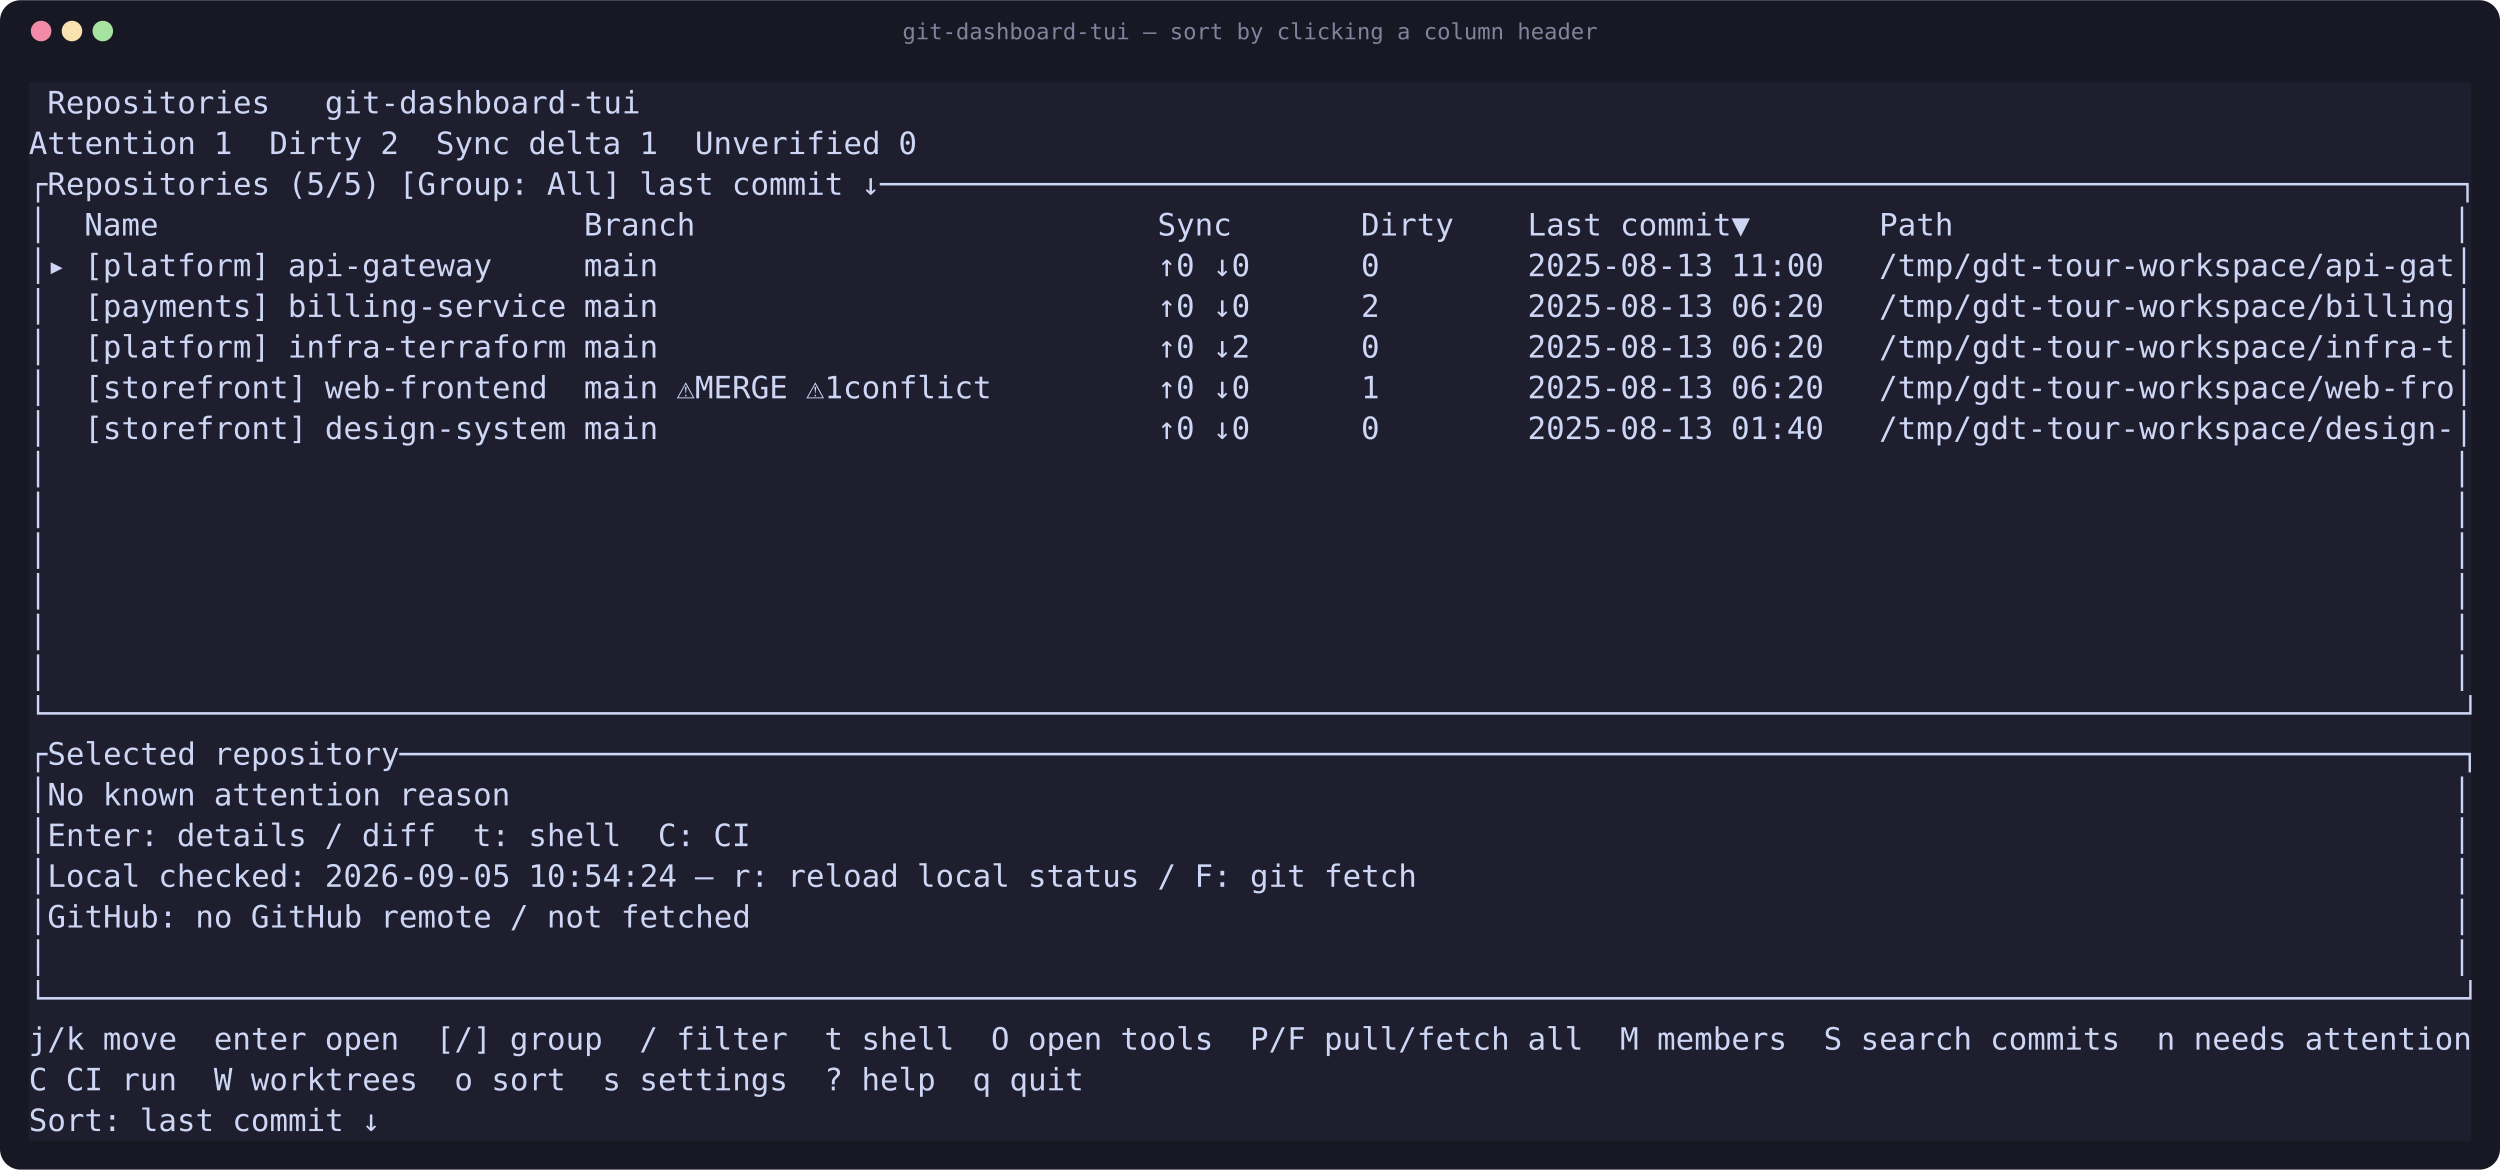
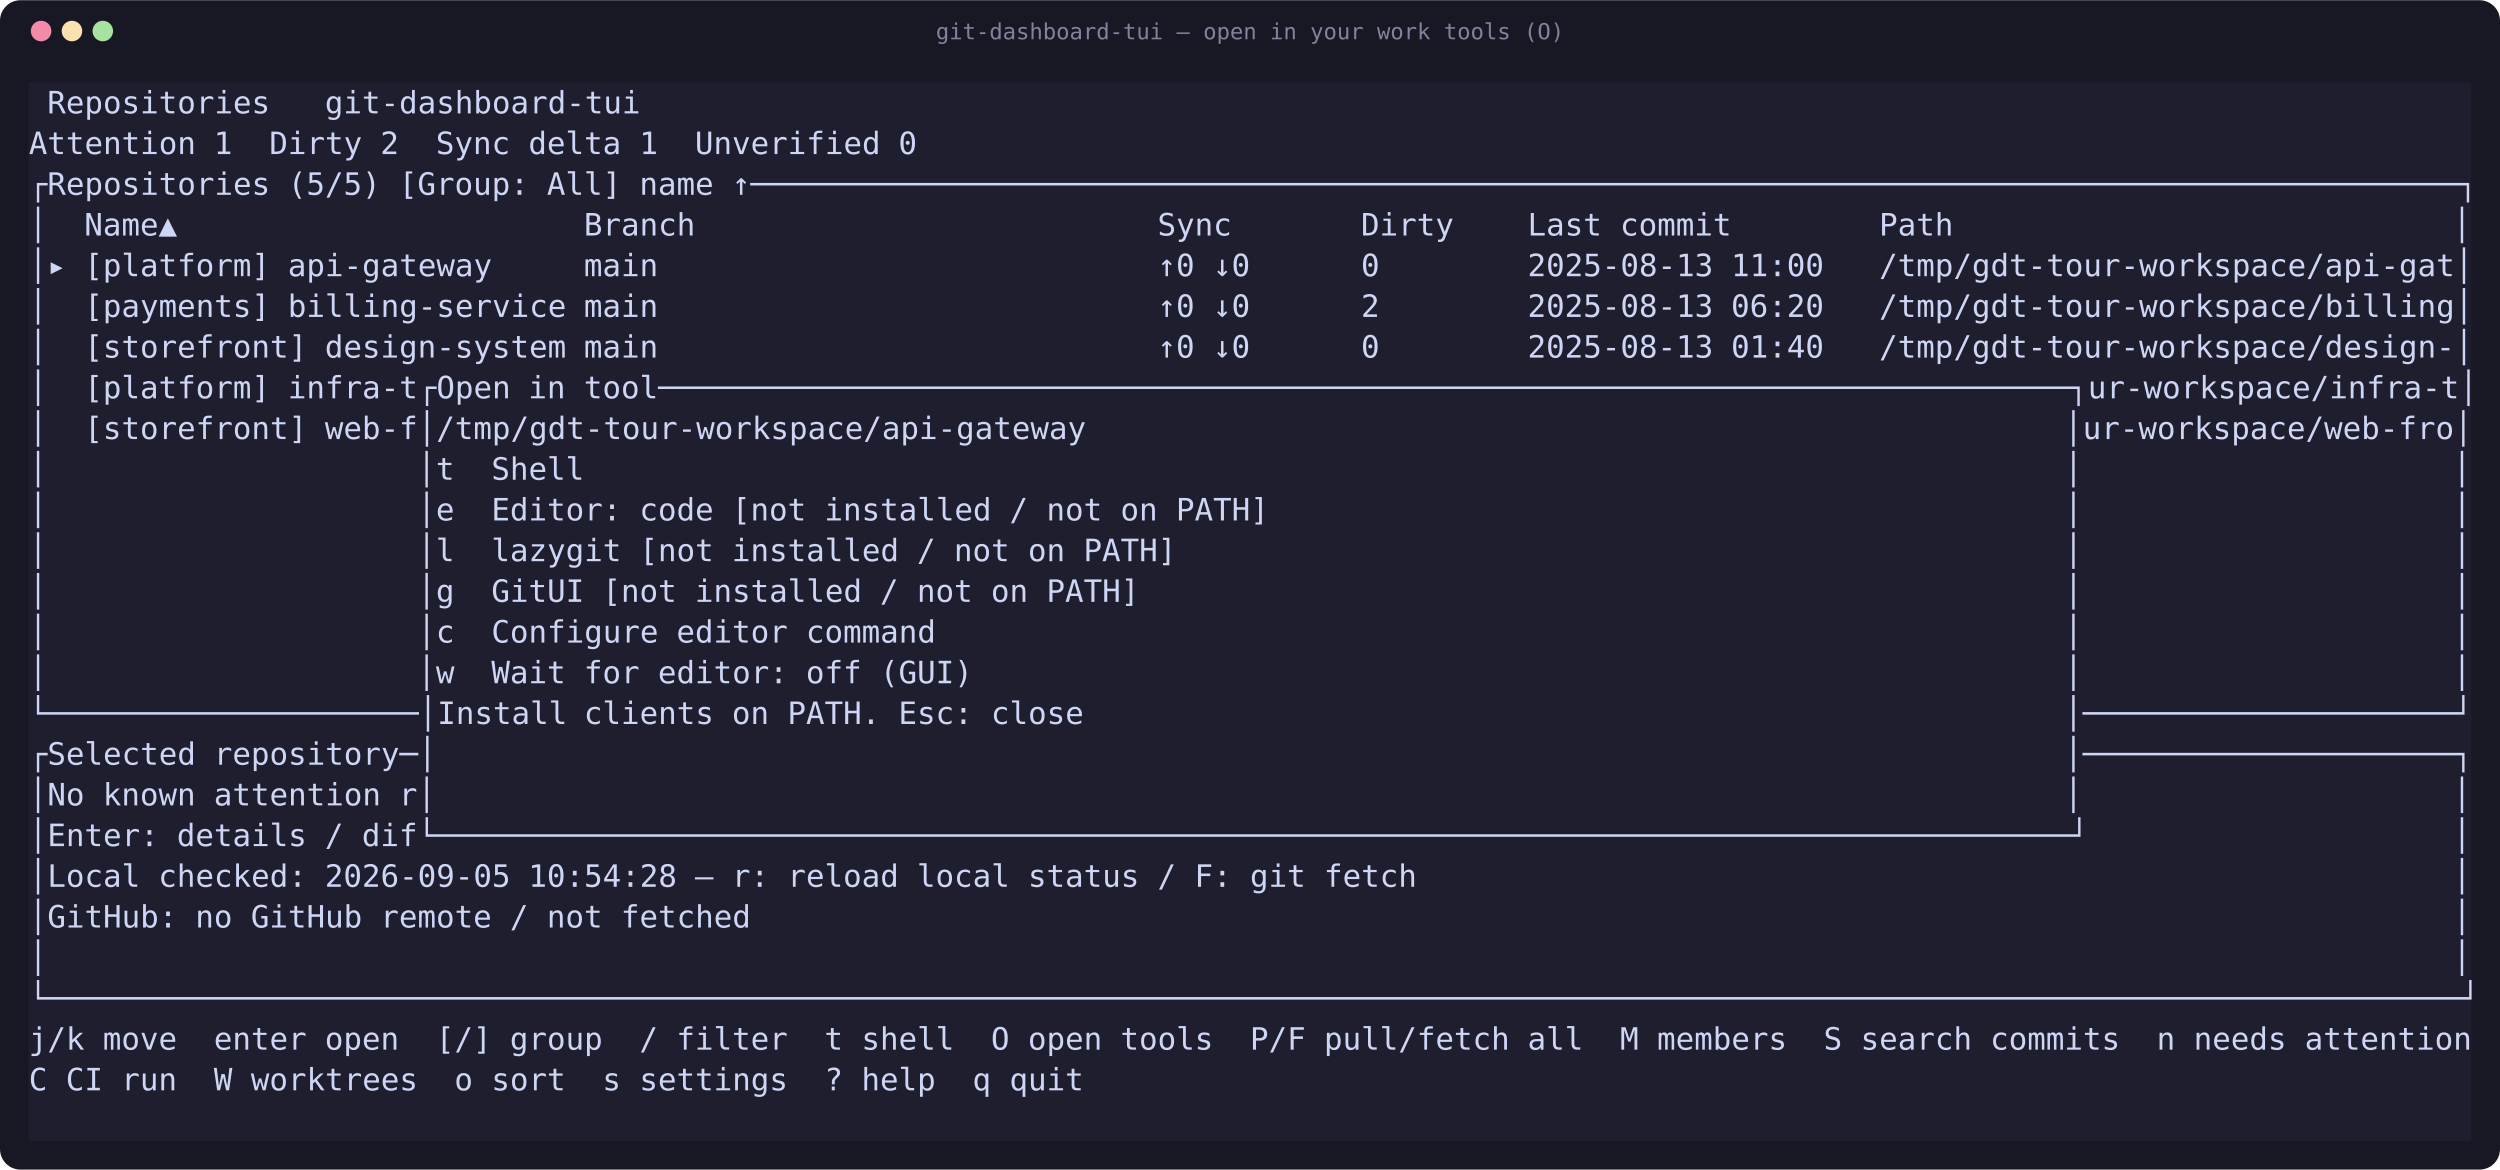
<svg xmlns="http://www.w3.org/2000/svg" width="1216" height="569" viewBox="0 0 1216.00 568.80" font-family="ui-monospace,SFMono-Regular,Menlo,Consolas,'DejaVu Sans Mono','Noto Sans Mono CJK JP','Hiragino Kaku Gothic ProN','Yu Gothic',monospace" font-size="15.0">
  <rect width="1216.00" height="568.80" rx="10" fill="#181825" />
  <circle cx="20.0" cy="15.0" r="5" fill="#f38ba8" />
  <circle cx="35.0" cy="15.0" r="5" fill="#f9e2af" />
  <circle cx="50.0" cy="15.0" r="5" fill="#a6e3a1" />
-   <text x="608.0" y="19.0" fill="#7f849c" font-size="10.8" text-anchor="middle">git-dashboard-tui — sort by clicking a column header</text>
+   <text x="608.0" y="19.0" fill="#7f849c" font-size="10.8" text-anchor="middle">git-dashboard-tui — open in your work tools (O)</text>
  <rect x="14.00" y="40.00" width="1188.00" height="514.80" fill="#1e1e2e" />
  <text x="23.00" y="55.05" fill="#cdd6f4" textLength="108.00" lengthAdjust="spacingAndGlyphs" xml:space="preserve">Repositories</text>
  <text x="158.00" y="55.05" fill="#cdd6f4" textLength="153.00" lengthAdjust="spacingAndGlyphs" xml:space="preserve">git-dashboard-tui</text>
  <text x="14.00" y="74.85" fill="#cdd6f4" textLength="81.00" lengthAdjust="spacingAndGlyphs" xml:space="preserve">Attention</text>
  <text x="104.00" y="74.85" fill="#cdd6f4" textLength="9.00" lengthAdjust="spacingAndGlyphs" xml:space="preserve">1</text>
  <text x="131.00" y="74.85" fill="#cdd6f4" textLength="45.00" lengthAdjust="spacingAndGlyphs" xml:space="preserve">Dirty</text>
  <text x="185.00" y="74.85" fill="#cdd6f4" textLength="9.00" lengthAdjust="spacingAndGlyphs" xml:space="preserve">2</text>
  <text x="212.00" y="74.85" fill="#cdd6f4" textLength="36.00" lengthAdjust="spacingAndGlyphs" xml:space="preserve">Sync</text>
  <text x="257.00" y="74.85" fill="#cdd6f4" textLength="45.00" lengthAdjust="spacingAndGlyphs" xml:space="preserve">delta</text>
  <text x="311.00" y="74.85" fill="#cdd6f4" textLength="9.00" lengthAdjust="spacingAndGlyphs" xml:space="preserve">1</text>
  <text x="338.00" y="74.85" fill="#cdd6f4" textLength="90.00" lengthAdjust="spacingAndGlyphs" xml:space="preserve">Unverified</text>
  <text x="437.00" y="74.85" fill="#cdd6f4" textLength="9.00" lengthAdjust="spacingAndGlyphs" xml:space="preserve">0</text>
  <text x="14.00" y="94.65" fill="#cdd6f4" textLength="117.00" lengthAdjust="spacingAndGlyphs" xml:space="preserve">┌Repositories</text>
  <text x="140.00" y="94.65" fill="#cdd6f4" textLength="45.00" lengthAdjust="spacingAndGlyphs" xml:space="preserve">(5/5)</text>
  <text x="194.00" y="94.65" fill="#cdd6f4" textLength="63.00" lengthAdjust="spacingAndGlyphs" xml:space="preserve">[Group:</text>
  <text x="266.00" y="94.65" fill="#cdd6f4" textLength="36.00" lengthAdjust="spacingAndGlyphs" xml:space="preserve">All]</text>
-   <text x="311.00" y="94.65" fill="#cdd6f4" textLength="36.00" lengthAdjust="spacingAndGlyphs" xml:space="preserve">last</text>
-   <text x="356.00" y="94.65" fill="#cdd6f4" textLength="54.00" lengthAdjust="spacingAndGlyphs" xml:space="preserve">commit</text>
-   <text x="419.00" y="94.65" fill="#cdd6f4" textLength="783.00" lengthAdjust="spacingAndGlyphs" xml:space="preserve">↓─────────────────────────────────────────────────────────────────────────────────────┐</text>
+   <text x="311.00" y="94.65" fill="#cdd6f4" textLength="36.00" lengthAdjust="spacingAndGlyphs" xml:space="preserve">name</text>
+   <text x="356.00" y="94.65" fill="#cdd6f4" textLength="846.00" lengthAdjust="spacingAndGlyphs" xml:space="preserve">↑────────────────────────────────────────────────────────────────────────────────────────────┐</text>
  <text x="14.00" y="114.45" fill="#cdd6f4" textLength="9.00" lengthAdjust="spacingAndGlyphs" xml:space="preserve">│</text>
-   <text x="41.00" y="114.45" fill="#cdd6f4" textLength="36.00" lengthAdjust="spacingAndGlyphs" xml:space="preserve">Name</text>
+   <text x="41.00" y="114.45" fill="#cdd6f4" textLength="45.00" lengthAdjust="spacingAndGlyphs" xml:space="preserve">Name▲</text>
  <text x="284.00" y="114.45" fill="#cdd6f4" textLength="54.00" lengthAdjust="spacingAndGlyphs" xml:space="preserve">Branch</text>
  <text x="563.00" y="114.45" fill="#cdd6f4" textLength="36.00" lengthAdjust="spacingAndGlyphs" xml:space="preserve">Sync</text>
  <text x="662.00" y="114.45" fill="#cdd6f4" textLength="45.00" lengthAdjust="spacingAndGlyphs" xml:space="preserve">Dirty</text>
  <text x="743.00" y="114.45" fill="#cdd6f4" textLength="36.00" lengthAdjust="spacingAndGlyphs" xml:space="preserve">Last</text>
-   <text x="788.00" y="114.45" fill="#cdd6f4" textLength="63.00" lengthAdjust="spacingAndGlyphs" xml:space="preserve">commit▼</text>
+   <text x="788.00" y="114.45" fill="#cdd6f4" textLength="54.00" lengthAdjust="spacingAndGlyphs" xml:space="preserve">commit</text>
  <text x="914.00" y="114.45" fill="#cdd6f4" textLength="36.00" lengthAdjust="spacingAndGlyphs" xml:space="preserve">Path</text>
  <text x="1193.00" y="114.45" fill="#cdd6f4" textLength="9.00" lengthAdjust="spacingAndGlyphs" xml:space="preserve">│</text>
  <text x="14.00" y="134.25" fill="#cdd6f4" textLength="18.00" lengthAdjust="spacingAndGlyphs" xml:space="preserve">│▸</text>
  <text x="41.00" y="134.25" fill="#cdd6f4" textLength="90.00" lengthAdjust="spacingAndGlyphs" xml:space="preserve">[platform]</text>
  <text x="140.00" y="134.25" fill="#cdd6f4" textLength="99.00" lengthAdjust="spacingAndGlyphs" xml:space="preserve">api-gateway</text>
  <text x="284.00" y="134.25" fill="#cdd6f4" textLength="36.00" lengthAdjust="spacingAndGlyphs" xml:space="preserve">main</text>
  <text x="563.00" y="134.25" fill="#cdd6f4" textLength="18.00" lengthAdjust="spacingAndGlyphs" xml:space="preserve">↑0</text>
  <text x="590.00" y="134.25" fill="#cdd6f4" textLength="18.00" lengthAdjust="spacingAndGlyphs" xml:space="preserve">↓0</text>
  <text x="662.00" y="134.25" fill="#cdd6f4" textLength="9.00" lengthAdjust="spacingAndGlyphs" xml:space="preserve">0</text>
  <text x="743.00" y="134.25" fill="#cdd6f4" textLength="90.00" lengthAdjust="spacingAndGlyphs" xml:space="preserve">2025-08-13</text>
  <text x="842.00" y="134.25" fill="#cdd6f4" textLength="45.00" lengthAdjust="spacingAndGlyphs" xml:space="preserve">11:00</text>
  <text x="914.00" y="134.25" fill="#cdd6f4" textLength="288.00" lengthAdjust="spacingAndGlyphs" xml:space="preserve">/tmp/gdt-tour-workspace/api-gat│</text>
  <text x="14.00" y="154.05" fill="#cdd6f4" textLength="9.00" lengthAdjust="spacingAndGlyphs" xml:space="preserve">│</text>
  <text x="41.00" y="154.05" fill="#cdd6f4" textLength="90.00" lengthAdjust="spacingAndGlyphs" xml:space="preserve">[payments]</text>
  <text x="140.00" y="154.05" fill="#cdd6f4" textLength="135.00" lengthAdjust="spacingAndGlyphs" xml:space="preserve">billing-service</text>
  <text x="284.00" y="154.05" fill="#cdd6f4" textLength="36.00" lengthAdjust="spacingAndGlyphs" xml:space="preserve">main</text>
  <text x="563.00" y="154.05" fill="#cdd6f4" textLength="18.00" lengthAdjust="spacingAndGlyphs" xml:space="preserve">↑0</text>
  <text x="590.00" y="154.05" fill="#cdd6f4" textLength="18.00" lengthAdjust="spacingAndGlyphs" xml:space="preserve">↓0</text>
  <text x="662.00" y="154.05" fill="#cdd6f4" textLength="9.00" lengthAdjust="spacingAndGlyphs" xml:space="preserve">2</text>
  <text x="743.00" y="154.05" fill="#cdd6f4" textLength="90.00" lengthAdjust="spacingAndGlyphs" xml:space="preserve">2025-08-13</text>
  <text x="842.00" y="154.05" fill="#cdd6f4" textLength="45.00" lengthAdjust="spacingAndGlyphs" xml:space="preserve">06:20</text>
  <text x="914.00" y="154.05" fill="#cdd6f4" textLength="288.00" lengthAdjust="spacingAndGlyphs" xml:space="preserve">/tmp/gdt-tour-workspace/billing│</text>
  <text x="14.00" y="173.85" fill="#cdd6f4" textLength="9.00" lengthAdjust="spacingAndGlyphs" xml:space="preserve">│</text>
-   <text x="41.00" y="173.85" fill="#cdd6f4" textLength="90.00" lengthAdjust="spacingAndGlyphs" xml:space="preserve">[platform]</text>
-   <text x="140.00" y="173.85" fill="#cdd6f4" textLength="135.00" lengthAdjust="spacingAndGlyphs" xml:space="preserve">infra-terraform</text>
+   <text x="41.00" y="173.85" fill="#cdd6f4" textLength="108.00" lengthAdjust="spacingAndGlyphs" xml:space="preserve">[storefront]</text>
+   <text x="158.00" y="173.85" fill="#cdd6f4" textLength="117.00" lengthAdjust="spacingAndGlyphs" xml:space="preserve">design-system</text>
  <text x="284.00" y="173.85" fill="#cdd6f4" textLength="36.00" lengthAdjust="spacingAndGlyphs" xml:space="preserve">main</text>
  <text x="563.00" y="173.85" fill="#cdd6f4" textLength="18.00" lengthAdjust="spacingAndGlyphs" xml:space="preserve">↑0</text>
-   <text x="590.00" y="173.85" fill="#cdd6f4" textLength="18.00" lengthAdjust="spacingAndGlyphs" xml:space="preserve">↓2</text>
+   <text x="590.00" y="173.85" fill="#cdd6f4" textLength="18.00" lengthAdjust="spacingAndGlyphs" xml:space="preserve">↓0</text>
  <text x="662.00" y="173.85" fill="#cdd6f4" textLength="9.00" lengthAdjust="spacingAndGlyphs" xml:space="preserve">0</text>
  <text x="743.00" y="173.85" fill="#cdd6f4" textLength="90.00" lengthAdjust="spacingAndGlyphs" xml:space="preserve">2025-08-13</text>
-   <text x="842.00" y="173.85" fill="#cdd6f4" textLength="45.00" lengthAdjust="spacingAndGlyphs" xml:space="preserve">06:20</text>
-   <text x="914.00" y="173.85" fill="#cdd6f4" textLength="288.00" lengthAdjust="spacingAndGlyphs" xml:space="preserve">/tmp/gdt-tour-workspace/infra-t│</text>
+   <text x="842.00" y="173.85" fill="#cdd6f4" textLength="45.00" lengthAdjust="spacingAndGlyphs" xml:space="preserve">01:40</text>
+   <text x="914.00" y="173.85" fill="#cdd6f4" textLength="288.00" lengthAdjust="spacingAndGlyphs" xml:space="preserve">/tmp/gdt-tour-workspace/design-│</text>
  <text x="14.00" y="193.65" fill="#cdd6f4" textLength="9.00" lengthAdjust="spacingAndGlyphs" xml:space="preserve">│</text>
-   <text x="41.00" y="193.65" fill="#cdd6f4" textLength="108.00" lengthAdjust="spacingAndGlyphs" xml:space="preserve">[storefront]</text>
-   <text x="158.00" y="193.65" fill="#cdd6f4" textLength="108.00" lengthAdjust="spacingAndGlyphs" xml:space="preserve">web-frontend</text>
-   <text x="284.00" y="193.65" fill="#cdd6f4" textLength="36.00" lengthAdjust="spacingAndGlyphs" xml:space="preserve">main</text>
-   <text x="329.00" y="193.65" fill="#cdd6f4" textLength="54.00" lengthAdjust="spacingAndGlyphs" xml:space="preserve">⚠MERGE</text>
-   <text x="392.00" y="193.65" fill="#cdd6f4" textLength="90.00" lengthAdjust="spacingAndGlyphs" xml:space="preserve">⚠1conflict</text>
-   <text x="563.00" y="193.65" fill="#cdd6f4" textLength="18.00" lengthAdjust="spacingAndGlyphs" xml:space="preserve">↑0</text>
-   <text x="590.00" y="193.65" fill="#cdd6f4" textLength="18.00" lengthAdjust="spacingAndGlyphs" xml:space="preserve">↓0</text>
-   <text x="662.00" y="193.65" fill="#cdd6f4" textLength="9.00" lengthAdjust="spacingAndGlyphs" xml:space="preserve">1</text>
-   <text x="743.00" y="193.65" fill="#cdd6f4" textLength="90.00" lengthAdjust="spacingAndGlyphs" xml:space="preserve">2025-08-13</text>
-   <text x="842.00" y="193.65" fill="#cdd6f4" textLength="45.00" lengthAdjust="spacingAndGlyphs" xml:space="preserve">06:20</text>
-   <text x="914.00" y="193.65" fill="#cdd6f4" textLength="288.00" lengthAdjust="spacingAndGlyphs" xml:space="preserve">/tmp/gdt-tour-workspace/web-fro│</text>
+   <text x="41.00" y="193.65" fill="#cdd6f4" textLength="90.00" lengthAdjust="spacingAndGlyphs" xml:space="preserve">[platform]</text>
+   <text x="140.00" y="193.65" fill="#cdd6f4" textLength="108.00" lengthAdjust="spacingAndGlyphs" xml:space="preserve">infra-t┌Open</text>
+   <text x="257.00" y="193.65" fill="#cdd6f4" textLength="18.00" lengthAdjust="spacingAndGlyphs" xml:space="preserve">in</text>
+   <text x="284.00" y="193.65" fill="#cdd6f4" textLength="918.00" lengthAdjust="spacingAndGlyphs" xml:space="preserve">tool────────────────────────────────────────────────────────────────────────────┐ur-workspace/infra-t│</text>
  <text x="14.00" y="213.45" fill="#cdd6f4" textLength="9.00" lengthAdjust="spacingAndGlyphs" xml:space="preserve">│</text>
  <text x="41.00" y="213.45" fill="#cdd6f4" textLength="108.00" lengthAdjust="spacingAndGlyphs" xml:space="preserve">[storefront]</text>
-   <text x="158.00" y="213.45" fill="#cdd6f4" textLength="117.00" lengthAdjust="spacingAndGlyphs" xml:space="preserve">design-system</text>
-   <text x="284.00" y="213.45" fill="#cdd6f4" textLength="36.00" lengthAdjust="spacingAndGlyphs" xml:space="preserve">main</text>
-   <text x="563.00" y="213.45" fill="#cdd6f4" textLength="18.00" lengthAdjust="spacingAndGlyphs" xml:space="preserve">↑0</text>
-   <text x="590.00" y="213.45" fill="#cdd6f4" textLength="18.00" lengthAdjust="spacingAndGlyphs" xml:space="preserve">↓0</text>
-   <text x="662.00" y="213.45" fill="#cdd6f4" textLength="9.00" lengthAdjust="spacingAndGlyphs" xml:space="preserve">0</text>
-   <text x="743.00" y="213.45" fill="#cdd6f4" textLength="90.00" lengthAdjust="spacingAndGlyphs" xml:space="preserve">2025-08-13</text>
-   <text x="842.00" y="213.45" fill="#cdd6f4" textLength="45.00" lengthAdjust="spacingAndGlyphs" xml:space="preserve">01:40</text>
-   <text x="914.00" y="213.45" fill="#cdd6f4" textLength="288.00" lengthAdjust="spacingAndGlyphs" xml:space="preserve">/tmp/gdt-tour-workspace/design-│</text>
+   <text x="158.00" y="213.45" fill="#cdd6f4" textLength="369.00" lengthAdjust="spacingAndGlyphs" xml:space="preserve">web-f│/tmp/gdt-tour-workspace/api-gateway</text>
+   <text x="1004.00" y="213.45" fill="#cdd6f4" textLength="198.00" lengthAdjust="spacingAndGlyphs" xml:space="preserve">│ur-workspace/web-fro│</text>
  <text x="14.00" y="233.25" fill="#cdd6f4" textLength="9.00" lengthAdjust="spacingAndGlyphs" xml:space="preserve">│</text>
+   <text x="203.00" y="233.25" fill="#cdd6f4" textLength="18.00" lengthAdjust="spacingAndGlyphs" xml:space="preserve">│t</text>
+   <text x="239.00" y="233.25" fill="#cdd6f4" textLength="45.00" lengthAdjust="spacingAndGlyphs" xml:space="preserve">Shell</text>
+   <text x="1004.00" y="233.25" fill="#cdd6f4" textLength="9.00" lengthAdjust="spacingAndGlyphs" xml:space="preserve">│</text>
  <text x="1193.00" y="233.25" fill="#cdd6f4" textLength="9.00" lengthAdjust="spacingAndGlyphs" xml:space="preserve">│</text>
  <text x="14.00" y="253.05" fill="#cdd6f4" textLength="9.00" lengthAdjust="spacingAndGlyphs" xml:space="preserve">│</text>
+   <text x="203.00" y="253.05" fill="#cdd6f4" textLength="18.00" lengthAdjust="spacingAndGlyphs" xml:space="preserve">│e</text>
+   <text x="239.00" y="253.05" fill="#cdd6f4" textLength="63.00" lengthAdjust="spacingAndGlyphs" xml:space="preserve">Editor:</text>
+   <text x="311.00" y="253.05" fill="#cdd6f4" textLength="36.00" lengthAdjust="spacingAndGlyphs" xml:space="preserve">code</text>
+   <text x="356.00" y="253.05" fill="#cdd6f4" textLength="36.00" lengthAdjust="spacingAndGlyphs" xml:space="preserve">[not</text>
+   <text x="401.00" y="253.05" fill="#cdd6f4" textLength="81.00" lengthAdjust="spacingAndGlyphs" xml:space="preserve">installed</text>
+   <text x="491.00" y="253.05" fill="#cdd6f4" textLength="9.00" lengthAdjust="spacingAndGlyphs" xml:space="preserve">/</text>
+   <text x="509.00" y="253.05" fill="#cdd6f4" textLength="27.00" lengthAdjust="spacingAndGlyphs" xml:space="preserve">not</text>
+   <text x="545.00" y="253.05" fill="#cdd6f4" textLength="18.00" lengthAdjust="spacingAndGlyphs" xml:space="preserve">on</text>
+   <text x="572.00" y="253.05" fill="#cdd6f4" textLength="45.00" lengthAdjust="spacingAndGlyphs" xml:space="preserve">PATH]</text>
+   <text x="1004.00" y="253.05" fill="#cdd6f4" textLength="9.00" lengthAdjust="spacingAndGlyphs" xml:space="preserve">│</text>
  <text x="1193.00" y="253.05" fill="#cdd6f4" textLength="9.00" lengthAdjust="spacingAndGlyphs" xml:space="preserve">│</text>
  <text x="14.00" y="272.85" fill="#cdd6f4" textLength="9.00" lengthAdjust="spacingAndGlyphs" xml:space="preserve">│</text>
+   <text x="203.00" y="272.85" fill="#cdd6f4" textLength="18.00" lengthAdjust="spacingAndGlyphs" xml:space="preserve">│l</text>
+   <text x="239.00" y="272.85" fill="#cdd6f4" textLength="63.00" lengthAdjust="spacingAndGlyphs" xml:space="preserve">lazygit</text>
+   <text x="311.00" y="272.85" fill="#cdd6f4" textLength="36.00" lengthAdjust="spacingAndGlyphs" xml:space="preserve">[not</text>
+   <text x="356.00" y="272.85" fill="#cdd6f4" textLength="81.00" lengthAdjust="spacingAndGlyphs" xml:space="preserve">installed</text>
+   <text x="446.00" y="272.85" fill="#cdd6f4" textLength="9.00" lengthAdjust="spacingAndGlyphs" xml:space="preserve">/</text>
+   <text x="464.00" y="272.85" fill="#cdd6f4" textLength="27.00" lengthAdjust="spacingAndGlyphs" xml:space="preserve">not</text>
+   <text x="500.00" y="272.85" fill="#cdd6f4" textLength="18.00" lengthAdjust="spacingAndGlyphs" xml:space="preserve">on</text>
+   <text x="527.00" y="272.85" fill="#cdd6f4" textLength="45.00" lengthAdjust="spacingAndGlyphs" xml:space="preserve">PATH]</text>
+   <text x="1004.00" y="272.85" fill="#cdd6f4" textLength="9.00" lengthAdjust="spacingAndGlyphs" xml:space="preserve">│</text>
  <text x="1193.00" y="272.85" fill="#cdd6f4" textLength="9.00" lengthAdjust="spacingAndGlyphs" xml:space="preserve">│</text>
  <text x="14.00" y="292.65" fill="#cdd6f4" textLength="9.00" lengthAdjust="spacingAndGlyphs" xml:space="preserve">│</text>
+   <text x="203.00" y="292.65" fill="#cdd6f4" textLength="18.00" lengthAdjust="spacingAndGlyphs" xml:space="preserve">│g</text>
+   <text x="239.00" y="292.65" fill="#cdd6f4" textLength="45.00" lengthAdjust="spacingAndGlyphs" xml:space="preserve">GitUI</text>
+   <text x="293.00" y="292.65" fill="#cdd6f4" textLength="36.00" lengthAdjust="spacingAndGlyphs" xml:space="preserve">[not</text>
+   <text x="338.00" y="292.65" fill="#cdd6f4" textLength="81.00" lengthAdjust="spacingAndGlyphs" xml:space="preserve">installed</text>
+   <text x="428.00" y="292.65" fill="#cdd6f4" textLength="9.00" lengthAdjust="spacingAndGlyphs" xml:space="preserve">/</text>
+   <text x="446.00" y="292.65" fill="#cdd6f4" textLength="27.00" lengthAdjust="spacingAndGlyphs" xml:space="preserve">not</text>
+   <text x="482.00" y="292.65" fill="#cdd6f4" textLength="18.00" lengthAdjust="spacingAndGlyphs" xml:space="preserve">on</text>
+   <text x="509.00" y="292.65" fill="#cdd6f4" textLength="45.00" lengthAdjust="spacingAndGlyphs" xml:space="preserve">PATH]</text>
+   <text x="1004.00" y="292.65" fill="#cdd6f4" textLength="9.00" lengthAdjust="spacingAndGlyphs" xml:space="preserve">│</text>
  <text x="1193.00" y="292.65" fill="#cdd6f4" textLength="9.00" lengthAdjust="spacingAndGlyphs" xml:space="preserve">│</text>
  <text x="14.00" y="312.45" fill="#cdd6f4" textLength="9.00" lengthAdjust="spacingAndGlyphs" xml:space="preserve">│</text>
+   <text x="203.00" y="312.45" fill="#cdd6f4" textLength="18.00" lengthAdjust="spacingAndGlyphs" xml:space="preserve">│c</text>
+   <text x="239.00" y="312.45" fill="#cdd6f4" textLength="81.00" lengthAdjust="spacingAndGlyphs" xml:space="preserve">Configure</text>
+   <text x="329.00" y="312.45" fill="#cdd6f4" textLength="54.00" lengthAdjust="spacingAndGlyphs" xml:space="preserve">editor</text>
+   <text x="392.00" y="312.45" fill="#cdd6f4" textLength="63.00" lengthAdjust="spacingAndGlyphs" xml:space="preserve">command</text>
+   <text x="1004.00" y="312.45" fill="#cdd6f4" textLength="9.00" lengthAdjust="spacingAndGlyphs" xml:space="preserve">│</text>
  <text x="1193.00" y="312.45" fill="#cdd6f4" textLength="9.00" lengthAdjust="spacingAndGlyphs" xml:space="preserve">│</text>
  <text x="14.00" y="332.25" fill="#cdd6f4" textLength="9.00" lengthAdjust="spacingAndGlyphs" xml:space="preserve">│</text>
+   <text x="203.00" y="332.25" fill="#cdd6f4" textLength="18.00" lengthAdjust="spacingAndGlyphs" xml:space="preserve">│w</text>
+   <text x="239.00" y="332.25" fill="#cdd6f4" textLength="36.00" lengthAdjust="spacingAndGlyphs" xml:space="preserve">Wait</text>
+   <text x="284.00" y="332.25" fill="#cdd6f4" textLength="27.00" lengthAdjust="spacingAndGlyphs" xml:space="preserve">for</text>
+   <text x="320.00" y="332.25" fill="#cdd6f4" textLength="63.00" lengthAdjust="spacingAndGlyphs" xml:space="preserve">editor:</text>
+   <text x="392.00" y="332.25" fill="#cdd6f4" textLength="27.00" lengthAdjust="spacingAndGlyphs" xml:space="preserve">off</text>
+   <text x="428.00" y="332.25" fill="#cdd6f4" textLength="45.00" lengthAdjust="spacingAndGlyphs" xml:space="preserve">(GUI)</text>
+   <text x="1004.00" y="332.25" fill="#cdd6f4" textLength="9.00" lengthAdjust="spacingAndGlyphs" xml:space="preserve">│</text>
  <text x="1193.00" y="332.25" fill="#cdd6f4" textLength="9.00" lengthAdjust="spacingAndGlyphs" xml:space="preserve">│</text>
-   <text x="14.00" y="352.05" fill="#cdd6f4" textLength="1188.00" lengthAdjust="spacingAndGlyphs" xml:space="preserve">└──────────────────────────────────────────────────────────────────────────────────────────────────────────────────────────────────┘</text>
+   <text x="14.00" y="352.05" fill="#cdd6f4" textLength="261.00" lengthAdjust="spacingAndGlyphs" xml:space="preserve">└────────────────────│Install</text>
+   <text x="284.00" y="352.05" fill="#cdd6f4" textLength="63.00" lengthAdjust="spacingAndGlyphs" xml:space="preserve">clients</text>
+   <text x="356.00" y="352.05" fill="#cdd6f4" textLength="18.00" lengthAdjust="spacingAndGlyphs" xml:space="preserve">on</text>
+   <text x="383.00" y="352.05" fill="#cdd6f4" textLength="45.00" lengthAdjust="spacingAndGlyphs" xml:space="preserve">PATH.</text>
+   <text x="437.00" y="352.05" fill="#cdd6f4" textLength="36.00" lengthAdjust="spacingAndGlyphs" xml:space="preserve">Esc:</text>
+   <text x="482.00" y="352.05" fill="#cdd6f4" textLength="45.00" lengthAdjust="spacingAndGlyphs" xml:space="preserve">close</text>
+   <text x="1004.00" y="352.05" fill="#cdd6f4" textLength="198.00" lengthAdjust="spacingAndGlyphs" xml:space="preserve">│────────────────────┘</text>
  <text x="14.00" y="371.85" fill="#cdd6f4" textLength="81.00" lengthAdjust="spacingAndGlyphs" xml:space="preserve">┌Selected</text>
-   <text x="104.00" y="371.85" fill="#cdd6f4" textLength="1098.00" lengthAdjust="spacingAndGlyphs" xml:space="preserve">repository───────────────────────────────────────────────────────────────────────────────────────────────────────────────┐</text>
+   <text x="104.00" y="371.85" fill="#cdd6f4" textLength="108.00" lengthAdjust="spacingAndGlyphs" xml:space="preserve">repository─│</text>
+   <text x="1004.00" y="371.85" fill="#cdd6f4" textLength="198.00" lengthAdjust="spacingAndGlyphs" xml:space="preserve">│────────────────────┐</text>
  <text x="14.00" y="391.65" fill="#cdd6f4" textLength="27.00" lengthAdjust="spacingAndGlyphs" xml:space="preserve">│No</text>
  <text x="50.00" y="391.65" fill="#cdd6f4" textLength="45.00" lengthAdjust="spacingAndGlyphs" xml:space="preserve">known</text>
  <text x="104.00" y="391.65" fill="#cdd6f4" textLength="81.00" lengthAdjust="spacingAndGlyphs" xml:space="preserve">attention</text>
-   <text x="194.00" y="391.65" fill="#cdd6f4" textLength="54.00" lengthAdjust="spacingAndGlyphs" xml:space="preserve">reason</text>
+   <text x="194.00" y="391.65" fill="#cdd6f4" textLength="18.00" lengthAdjust="spacingAndGlyphs" xml:space="preserve">r│</text>
+   <text x="1004.00" y="391.65" fill="#cdd6f4" textLength="9.00" lengthAdjust="spacingAndGlyphs" xml:space="preserve">│</text>
  <text x="1193.00" y="391.65" fill="#cdd6f4" textLength="9.00" lengthAdjust="spacingAndGlyphs" xml:space="preserve">│</text>
  <text x="14.00" y="411.45" fill="#cdd6f4" textLength="63.00" lengthAdjust="spacingAndGlyphs" xml:space="preserve">│Enter:</text>
  <text x="86.00" y="411.45" fill="#cdd6f4" textLength="63.00" lengthAdjust="spacingAndGlyphs" xml:space="preserve">details</text>
  <text x="158.00" y="411.45" fill="#cdd6f4" textLength="9.00" lengthAdjust="spacingAndGlyphs" xml:space="preserve">/</text>
-   <text x="176.00" y="411.45" fill="#cdd6f4" textLength="36.00" lengthAdjust="spacingAndGlyphs" xml:space="preserve">diff</text>
-   <text x="230.00" y="411.45" fill="#cdd6f4" textLength="18.00" lengthAdjust="spacingAndGlyphs" xml:space="preserve">t:</text>
-   <text x="257.00" y="411.45" fill="#cdd6f4" textLength="45.00" lengthAdjust="spacingAndGlyphs" xml:space="preserve">shell</text>
-   <text x="320.00" y="411.45" fill="#cdd6f4" textLength="18.00" lengthAdjust="spacingAndGlyphs" xml:space="preserve">C:</text>
-   <text x="347.00" y="411.45" fill="#cdd6f4" textLength="18.00" lengthAdjust="spacingAndGlyphs" xml:space="preserve">CI</text>
+   <text x="176.00" y="411.45" fill="#cdd6f4" textLength="837.00" lengthAdjust="spacingAndGlyphs" xml:space="preserve">dif└────────────────────────────────────────────────────────────────────────────────────────┘</text>
  <text x="1193.00" y="411.45" fill="#cdd6f4" textLength="9.00" lengthAdjust="spacingAndGlyphs" xml:space="preserve">│</text>
  <text x="14.00" y="431.25" fill="#cdd6f4" textLength="54.00" lengthAdjust="spacingAndGlyphs" xml:space="preserve">│Local</text>
  <text x="77.00" y="431.25" fill="#cdd6f4" textLength="72.00" lengthAdjust="spacingAndGlyphs" xml:space="preserve">checked:</text>
  <text x="158.00" y="431.25" fill="#cdd6f4" textLength="90.00" lengthAdjust="spacingAndGlyphs" xml:space="preserve">2026-09-05</text>
-   <text x="257.00" y="431.25" fill="#cdd6f4" textLength="72.00" lengthAdjust="spacingAndGlyphs" xml:space="preserve">10:54:24</text>
+   <text x="257.00" y="431.25" fill="#cdd6f4" textLength="72.00" lengthAdjust="spacingAndGlyphs" xml:space="preserve">10:54:28</text>
  <text x="338.00" y="431.25" fill="#cdd6f4" textLength="9.00" lengthAdjust="spacingAndGlyphs" xml:space="preserve">—</text>
  <text x="356.00" y="431.25" fill="#cdd6f4" textLength="18.00" lengthAdjust="spacingAndGlyphs" xml:space="preserve">r:</text>
  <text x="383.00" y="431.25" fill="#cdd6f4" textLength="54.00" lengthAdjust="spacingAndGlyphs" xml:space="preserve">reload</text>
  <text x="446.00" y="431.25" fill="#cdd6f4" textLength="45.00" lengthAdjust="spacingAndGlyphs" xml:space="preserve">local</text>
  <text x="500.00" y="431.25" fill="#cdd6f4" textLength="54.00" lengthAdjust="spacingAndGlyphs" xml:space="preserve">status</text>
  <text x="563.00" y="431.25" fill="#cdd6f4" textLength="9.00" lengthAdjust="spacingAndGlyphs" xml:space="preserve">/</text>
  <text x="581.00" y="431.25" fill="#cdd6f4" textLength="18.00" lengthAdjust="spacingAndGlyphs" xml:space="preserve">F:</text>
  <text x="608.00" y="431.25" fill="#cdd6f4" textLength="27.00" lengthAdjust="spacingAndGlyphs" xml:space="preserve">git</text>
  <text x="644.00" y="431.25" fill="#cdd6f4" textLength="45.00" lengthAdjust="spacingAndGlyphs" xml:space="preserve">fetch</text>
  <text x="1193.00" y="431.25" fill="#cdd6f4" textLength="9.00" lengthAdjust="spacingAndGlyphs" xml:space="preserve">│</text>
  <text x="14.00" y="451.05" fill="#cdd6f4" textLength="72.00" lengthAdjust="spacingAndGlyphs" xml:space="preserve">│GitHub:</text>
  <text x="95.00" y="451.05" fill="#cdd6f4" textLength="18.00" lengthAdjust="spacingAndGlyphs" xml:space="preserve">no</text>
  <text x="122.00" y="451.05" fill="#cdd6f4" textLength="54.00" lengthAdjust="spacingAndGlyphs" xml:space="preserve">GitHub</text>
  <text x="185.00" y="451.05" fill="#cdd6f4" textLength="54.00" lengthAdjust="spacingAndGlyphs" xml:space="preserve">remote</text>
  <text x="248.00" y="451.05" fill="#cdd6f4" textLength="9.00" lengthAdjust="spacingAndGlyphs" xml:space="preserve">/</text>
  <text x="266.00" y="451.05" fill="#cdd6f4" textLength="27.00" lengthAdjust="spacingAndGlyphs" xml:space="preserve">not</text>
  <text x="302.00" y="451.05" fill="#cdd6f4" textLength="63.00" lengthAdjust="spacingAndGlyphs" xml:space="preserve">fetched</text>
  <text x="1193.00" y="451.05" fill="#cdd6f4" textLength="9.00" lengthAdjust="spacingAndGlyphs" xml:space="preserve">│</text>
  <text x="14.00" y="470.85" fill="#cdd6f4" textLength="9.00" lengthAdjust="spacingAndGlyphs" xml:space="preserve">│</text>
  <text x="1193.00" y="470.85" fill="#cdd6f4" textLength="9.00" lengthAdjust="spacingAndGlyphs" xml:space="preserve">│</text>
  <text x="14.00" y="490.65" fill="#cdd6f4" textLength="1188.00" lengthAdjust="spacingAndGlyphs" xml:space="preserve">└──────────────────────────────────────────────────────────────────────────────────────────────────────────────────────────────────┘</text>
  <text x="14.00" y="510.45" fill="#cdd6f4" textLength="27.00" lengthAdjust="spacingAndGlyphs" xml:space="preserve">j/k</text>
  <text x="50.00" y="510.45" fill="#cdd6f4" textLength="36.00" lengthAdjust="spacingAndGlyphs" xml:space="preserve">move</text>
  <text x="104.00" y="510.45" fill="#cdd6f4" textLength="45.00" lengthAdjust="spacingAndGlyphs" xml:space="preserve">enter</text>
  <text x="158.00" y="510.45" fill="#cdd6f4" textLength="36.00" lengthAdjust="spacingAndGlyphs" xml:space="preserve">open</text>
  <text x="212.00" y="510.45" fill="#cdd6f4" textLength="27.00" lengthAdjust="spacingAndGlyphs" xml:space="preserve">[/]</text>
  <text x="248.00" y="510.45" fill="#cdd6f4" textLength="45.00" lengthAdjust="spacingAndGlyphs" xml:space="preserve">group</text>
  <text x="311.00" y="510.45" fill="#cdd6f4" textLength="9.00" lengthAdjust="spacingAndGlyphs" xml:space="preserve">/</text>
  <text x="329.00" y="510.45" fill="#cdd6f4" textLength="54.00" lengthAdjust="spacingAndGlyphs" xml:space="preserve">filter</text>
  <text x="401.00" y="510.45" fill="#cdd6f4" textLength="9.00" lengthAdjust="spacingAndGlyphs" xml:space="preserve">t</text>
  <text x="419.00" y="510.45" fill="#cdd6f4" textLength="45.00" lengthAdjust="spacingAndGlyphs" xml:space="preserve">shell</text>
  <text x="482.00" y="510.45" fill="#cdd6f4" textLength="9.00" lengthAdjust="spacingAndGlyphs" xml:space="preserve">O</text>
  <text x="500.00" y="510.45" fill="#cdd6f4" textLength="36.00" lengthAdjust="spacingAndGlyphs" xml:space="preserve">open</text>
  <text x="545.00" y="510.45" fill="#cdd6f4" textLength="45.00" lengthAdjust="spacingAndGlyphs" xml:space="preserve">tools</text>
  <text x="608.00" y="510.45" fill="#cdd6f4" textLength="27.00" lengthAdjust="spacingAndGlyphs" xml:space="preserve">P/F</text>
  <text x="644.00" y="510.45" fill="#cdd6f4" textLength="90.00" lengthAdjust="spacingAndGlyphs" xml:space="preserve">pull/fetch</text>
  <text x="743.00" y="510.45" fill="#cdd6f4" textLength="27.00" lengthAdjust="spacingAndGlyphs" xml:space="preserve">all</text>
  <text x="788.00" y="510.45" fill="#cdd6f4" textLength="9.00" lengthAdjust="spacingAndGlyphs" xml:space="preserve">M</text>
  <text x="806.00" y="510.45" fill="#cdd6f4" textLength="63.00" lengthAdjust="spacingAndGlyphs" xml:space="preserve">members</text>
  <text x="887.00" y="510.45" fill="#cdd6f4" textLength="9.00" lengthAdjust="spacingAndGlyphs" xml:space="preserve">S</text>
  <text x="905.00" y="510.45" fill="#cdd6f4" textLength="54.00" lengthAdjust="spacingAndGlyphs" xml:space="preserve">search</text>
  <text x="968.00" y="510.45" fill="#cdd6f4" textLength="63.00" lengthAdjust="spacingAndGlyphs" xml:space="preserve">commits</text>
  <text x="1049.00" y="510.45" fill="#cdd6f4" textLength="9.00" lengthAdjust="spacingAndGlyphs" xml:space="preserve">n</text>
  <text x="1067.00" y="510.45" fill="#cdd6f4" textLength="45.00" lengthAdjust="spacingAndGlyphs" xml:space="preserve">needs</text>
  <text x="1121.00" y="510.45" fill="#cdd6f4" textLength="81.00" lengthAdjust="spacingAndGlyphs" xml:space="preserve">attention</text>
  <text x="14.00" y="530.25" fill="#cdd6f4" textLength="9.00" lengthAdjust="spacingAndGlyphs" xml:space="preserve">C</text>
  <text x="32.00" y="530.25" fill="#cdd6f4" textLength="18.00" lengthAdjust="spacingAndGlyphs" xml:space="preserve">CI</text>
  <text x="59.00" y="530.25" fill="#cdd6f4" textLength="27.00" lengthAdjust="spacingAndGlyphs" xml:space="preserve">run</text>
  <text x="104.00" y="530.25" fill="#cdd6f4" textLength="9.00" lengthAdjust="spacingAndGlyphs" xml:space="preserve">W</text>
  <text x="122.00" y="530.25" fill="#cdd6f4" textLength="81.00" lengthAdjust="spacingAndGlyphs" xml:space="preserve">worktrees</text>
  <text x="221.00" y="530.25" fill="#cdd6f4" textLength="9.00" lengthAdjust="spacingAndGlyphs" xml:space="preserve">o</text>
  <text x="239.00" y="530.25" fill="#cdd6f4" textLength="36.00" lengthAdjust="spacingAndGlyphs" xml:space="preserve">sort</text>
  <text x="293.00" y="530.25" fill="#cdd6f4" textLength="9.00" lengthAdjust="spacingAndGlyphs" xml:space="preserve">s</text>
  <text x="311.00" y="530.25" fill="#cdd6f4" textLength="72.00" lengthAdjust="spacingAndGlyphs" xml:space="preserve">settings</text>
  <text x="401.00" y="530.25" fill="#cdd6f4" textLength="9.00" lengthAdjust="spacingAndGlyphs" xml:space="preserve">?</text>
  <text x="419.00" y="530.25" fill="#cdd6f4" textLength="36.00" lengthAdjust="spacingAndGlyphs" xml:space="preserve">help</text>
  <text x="473.00" y="530.25" fill="#cdd6f4" textLength="9.00" lengthAdjust="spacingAndGlyphs" xml:space="preserve">q</text>
  <text x="491.00" y="530.25" fill="#cdd6f4" textLength="36.00" lengthAdjust="spacingAndGlyphs" xml:space="preserve">quit</text>
-   <text x="14.00" y="550.05" fill="#cdd6f4" textLength="45.00" lengthAdjust="spacingAndGlyphs" xml:space="preserve">Sort:</text>
-   <text x="68.00" y="550.05" fill="#cdd6f4" textLength="36.00" lengthAdjust="spacingAndGlyphs" xml:space="preserve">last</text>
-   <text x="113.00" y="550.05" fill="#cdd6f4" textLength="54.00" lengthAdjust="spacingAndGlyphs" xml:space="preserve">commit</text>
-   <text x="176.00" y="550.05" fill="#cdd6f4" textLength="9.00" lengthAdjust="spacingAndGlyphs" xml:space="preserve">↓</text>
</svg>
